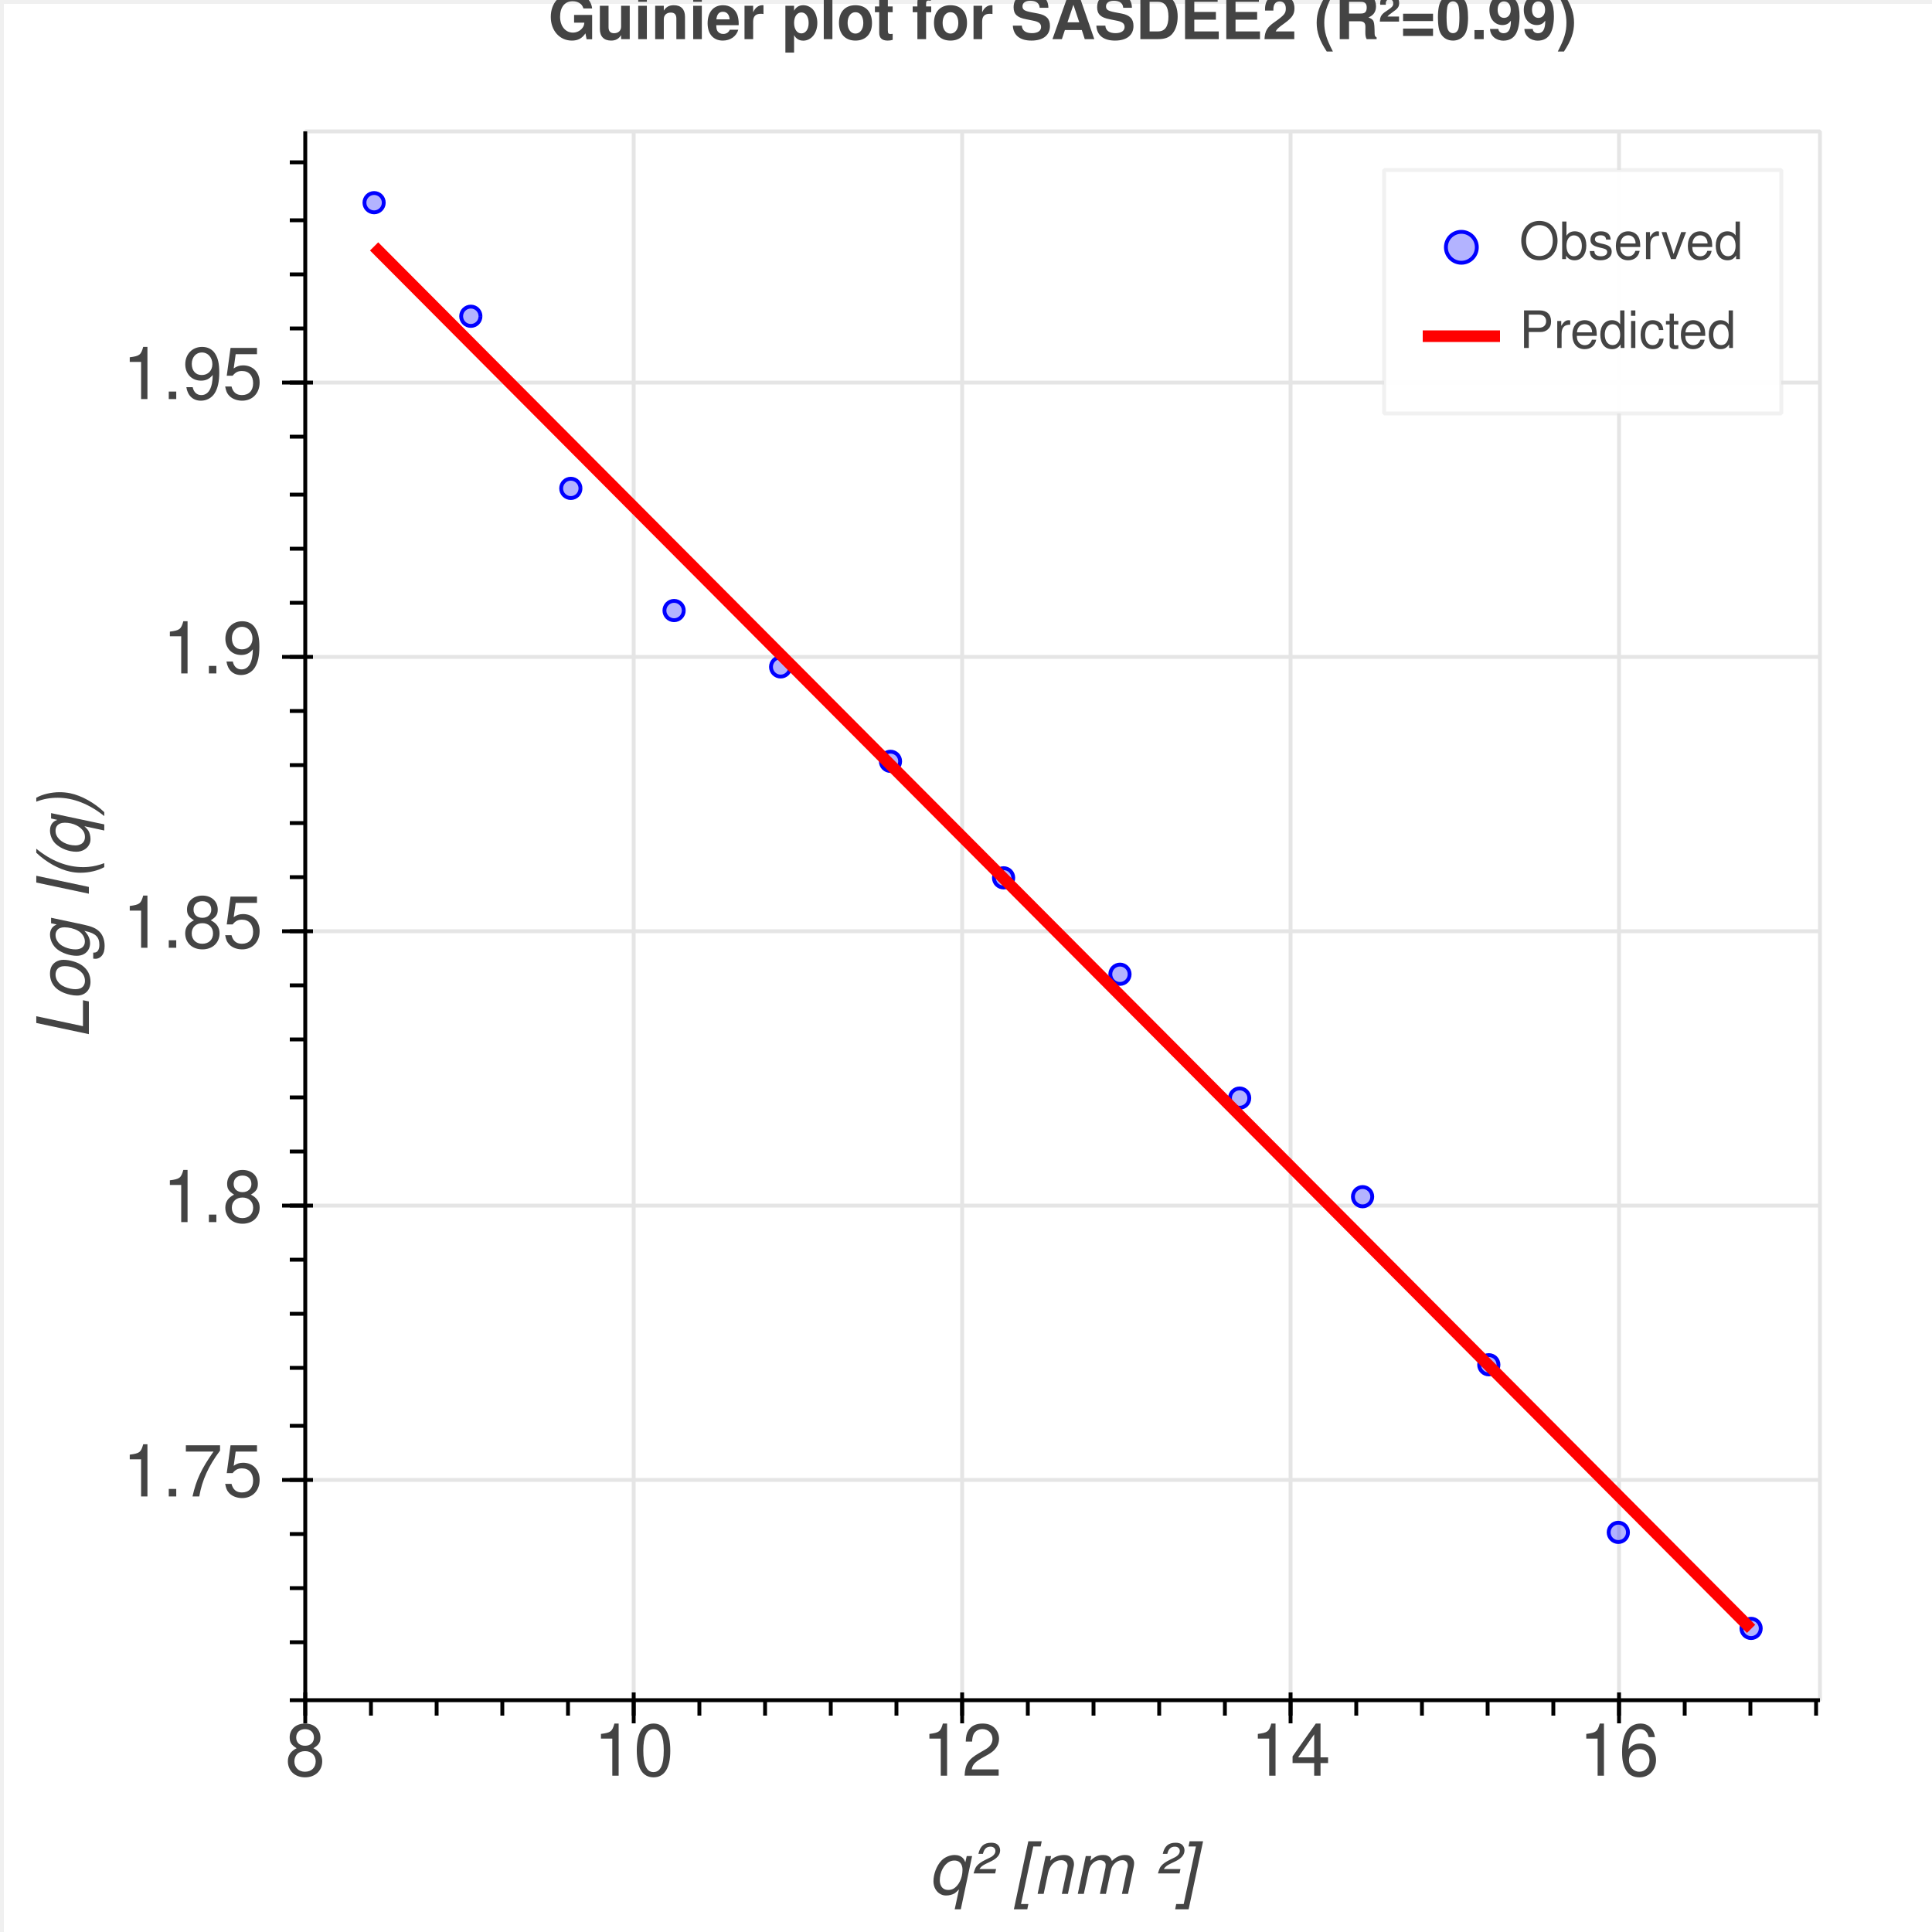
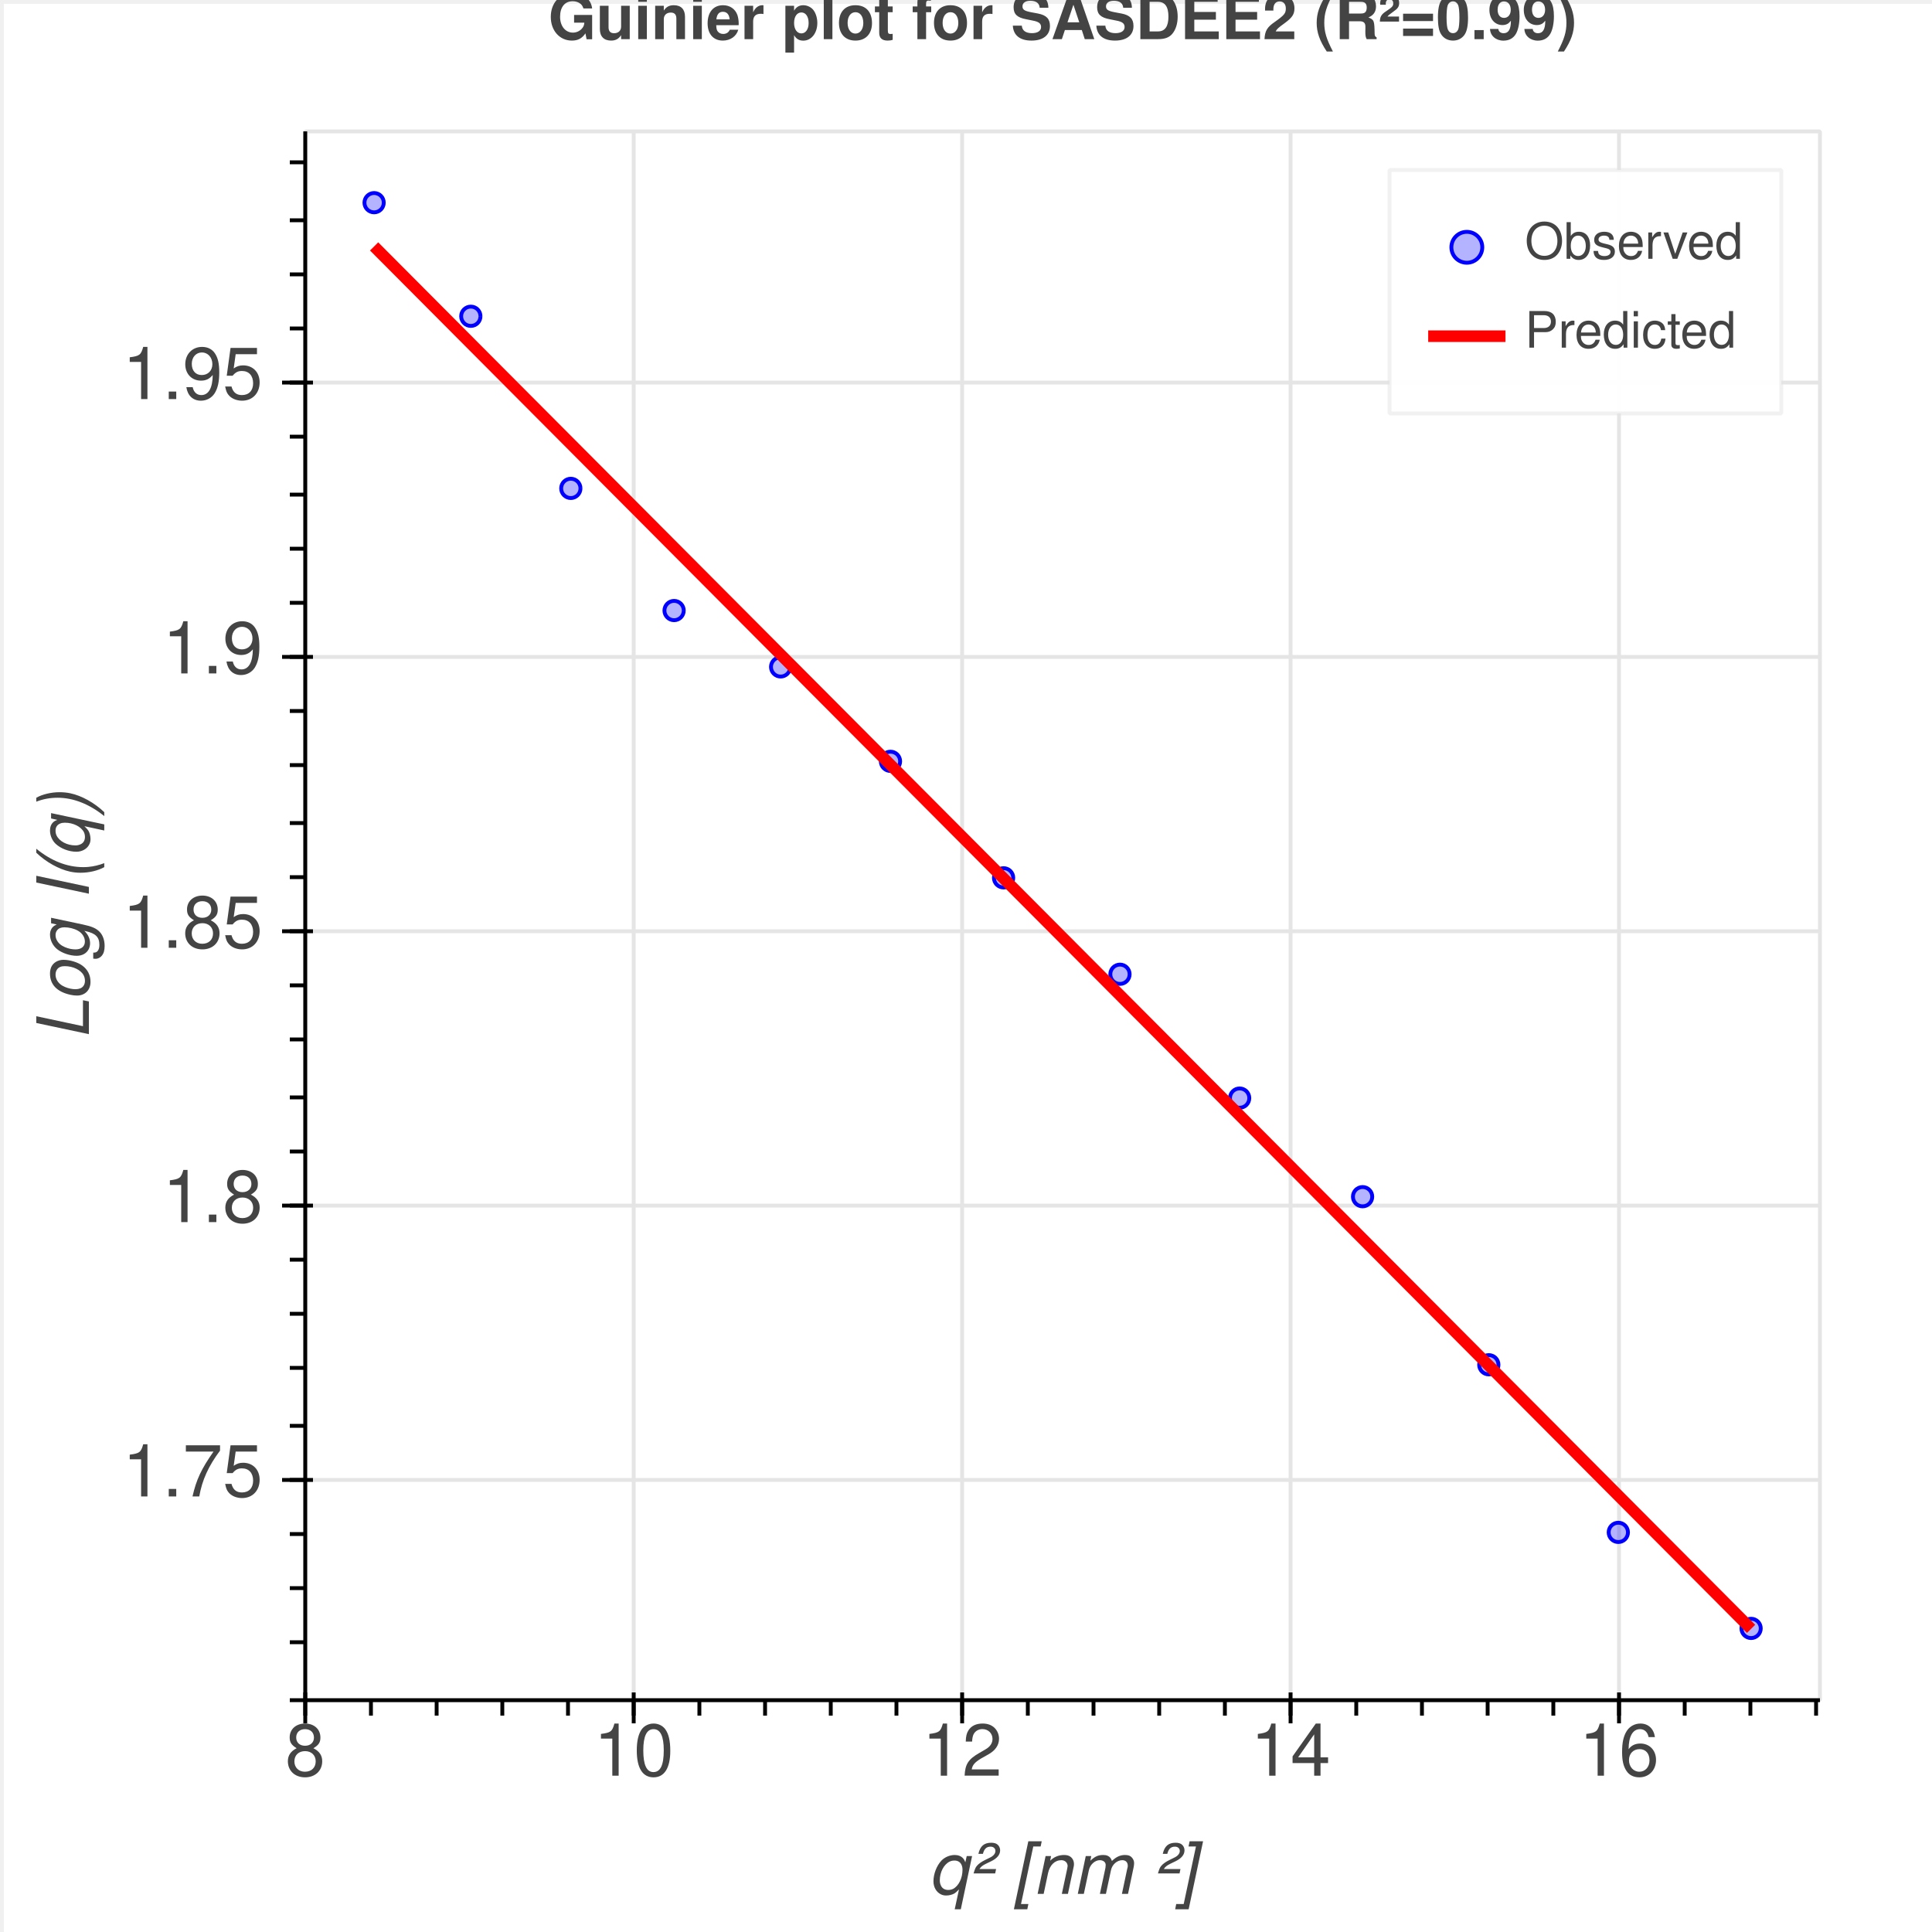
<svg xmlns="http://www.w3.org/2000/svg" version="1.1" width="500" height="500" style="width: 500px; height: 500px;">
  <defs>
-     <clipPath id="icaipiGbTDew">
-       <path fill="none" stroke="none" d=" M 78 33 L 470 33 L 470 439 L 78 439 L 78 33 Z" />
-     </clipPath>
-     <clipPath id="LuVBqbxEtCOn">
-       <path fill="none" stroke="none" d=" M 78 33 L 470 33 L 470 439 L 78 439 L 78 33 Z" />
-     </clipPath>
-     <clipPath id="ToOiHixbUamv">
-       <path fill="none" stroke="none" d=" M 78 33 L 470 33 L 470 439 L 78 439 L 78 33 Z" />
-     </clipPath>
-     <clipPath id="TNZGeqzuqUFW">
-       <path fill="none" stroke="none" d=" M 78 33 L 470 33 L 470 439 L 78 439 L 78 33 Z" />
-     </clipPath>
-     <clipPath id="VuXaDnlKXOIu">
-       <path fill="none" stroke="none" d=" M 78 33 L 470 33 L 470 439 L 78 439 L 78 33 Z" />
-     </clipPath>
-     <clipPath id="UcXerIralGiC">
-       <path fill="none" stroke="none" d=" M 78 33 L 470 33 L 470 439 L 78 439 L 78 33 Z" />
-     </clipPath>
-     <clipPath id="EpomnTIzbqHS">
-       <path fill="none" stroke="none" d=" M 78 33 L 470 33 L 470 439 L 78 439 L 78 33 Z" />
-     </clipPath>
-     <clipPath id="tMQmmbUMNGcC">
-       <path fill="none" stroke="none" d=" M 78 33 L 470 33 L 470 439 L 78 439 L 78 33 Z" />
-     </clipPath>
-     <clipPath id="RgwuVirWagky">
-       <path fill="none" stroke="none" d=" M 78 33 L 470 33 L 470 439 L 78 439 L 78 33 Z" />
-     </clipPath>
-     <clipPath id="rTmdKANlsJvk">
-       <path fill="none" stroke="none" d=" M 78 33 L 470 33 L 470 439 L 78 439 L 78 33 Z" />
-     </clipPath>
-     <clipPath id="UCraBXcoehxN">
-       <path fill="none" stroke="none" d=" M 78 33 L 470 33 L 470 439 L 78 439 L 78 33 Z" />
-     </clipPath>
-     <clipPath id="qZmsguMadXAM">
+     <clipPath id="siWrJwxKSODc">
+       <path fill="none" stroke="none" d=" M 78 33 L 470 33 L 470 439 L 78 439 L 78 33 Z" />
+     </clipPath>
+     <clipPath id="PVyVrpOAXJui">
+       <path fill="none" stroke="none" d=" M 78 33 L 470 33 L 470 439 L 78 439 L 78 33 Z" />
+     </clipPath>
+     <clipPath id="HZGnTDUIFAcw">
+       <path fill="none" stroke="none" d=" M 78 33 L 470 33 L 470 439 L 78 439 L 78 33 Z" />
+     </clipPath>
+     <clipPath id="KbkEsMegSOVM">
+       <path fill="none" stroke="none" d=" M 78 33 L 470 33 L 470 439 L 78 439 L 78 33 Z" />
+     </clipPath>
+     <clipPath id="HNoTxnibOnLx">
+       <path fill="none" stroke="none" d=" M 78 33 L 470 33 L 470 439 L 78 439 L 78 33 Z" />
+     </clipPath>
+     <clipPath id="LLDucISCTkan">
+       <path fill="none" stroke="none" d=" M 78 33 L 470 33 L 470 439 L 78 439 L 78 33 Z" />
+     </clipPath>
+     <clipPath id="pXXmKVlgXbCR">
+       <path fill="none" stroke="none" d=" M 78 33 L 470 33 L 470 439 L 78 439 L 78 33 Z" />
+     </clipPath>
+     <clipPath id="NMtpFVTaJCTb">
+       <path fill="none" stroke="none" d=" M 78 33 L 470 33 L 470 439 L 78 439 L 78 33 Z" />
+     </clipPath>
+     <clipPath id="VaacFrMgcQQm">
+       <path fill="none" stroke="none" d=" M 78 33 L 470 33 L 470 439 L 78 439 L 78 33 Z" />
+     </clipPath>
+     <clipPath id="VFfeHpkZdVBx">
+       <path fill="none" stroke="none" d=" M 78 33 L 470 33 L 470 439 L 78 439 L 78 33 Z" />
+     </clipPath>
+     <clipPath id="NzlbdXHGEgSz">
+       <path fill="none" stroke="none" d=" M 78 33 L 470 33 L 470 439 L 78 439 L 78 33 Z" />
+     </clipPath>
+     <clipPath id="tqVQonsuRxmQ">
      <path fill="none" stroke="none" d=" M 78 33 L 470 33 L 470 439 L 78 439 L 78 33 Z" />
    </clipPath>
  </defs>
  <g transform="scale(1,1) translate(0.5,0.5) scale(1,1) translate(0.5,0.5)">
    <rect fill="#ffffff" stroke="none" x="0" y="0" width="500" height="500" />
    <rect fill="#FFFFFF" stroke="none" x="78" y="33" width="392" height="406" />
    <rect fill="#ffffff" stroke="none" x="78" y="33" width="392" height="406" />
    <g>
      <rect fill="none" stroke="#e5e5e5" x="78" y="33" width="392" height="406" stroke-linejoin="bevel" stroke-miterlimit="10" />
    </g>
-     <g clip-path="url(#EpomnTIzbqHS)">
+     <g clip-path="url(#pXXmKVlgXbCR)">
      <g>
        <g>
          <path fill="none" stroke="#e5e5e5" paint-order="fill stroke markers" d=" M 78 439 L 78 33" stroke-linejoin="bevel" stroke-miterlimit="10" />
          <path fill="none" stroke="#e5e5e5" paint-order="fill stroke markers" d=" M 163 439 L 163 33" stroke-linejoin="bevel" stroke-miterlimit="10" />
          <path fill="none" stroke="#e5e5e5" paint-order="fill stroke markers" d=" M 248 439 L 248 33" stroke-linejoin="bevel" stroke-miterlimit="10" />
          <path fill="none" stroke="#e5e5e5" paint-order="fill stroke markers" d=" M 333 439 L 333 33" stroke-linejoin="bevel" stroke-miterlimit="10" />
          <path fill="none" stroke="#e5e5e5" paint-order="fill stroke markers" d=" M 418 439 L 418 33" stroke-linejoin="bevel" stroke-miterlimit="10" />
        </g>
      </g>
    </g>
-     <g clip-path="url(#tMQmmbUMNGcC)">
+     <g clip-path="url(#NMtpFVTaJCTb)">
      <g>
        <g>
          <path fill="none" stroke="#e5e5e5" paint-order="fill stroke markers" d=" M 78 382 L 470 382" stroke-linejoin="bevel" stroke-miterlimit="10" />
          <path fill="none" stroke="#e5e5e5" paint-order="fill stroke markers" d=" M 78 311 L 470 311" stroke-linejoin="bevel" stroke-miterlimit="10" />
          <path fill="none" stroke="#e5e5e5" paint-order="fill stroke markers" d=" M 78 240 L 470 240" stroke-linejoin="bevel" stroke-miterlimit="10" />
          <path fill="none" stroke="#e5e5e5" paint-order="fill stroke markers" d=" M 78 169 L 470 169" stroke-linejoin="bevel" stroke-miterlimit="10" />
          <path fill="none" stroke="#e5e5e5" paint-order="fill stroke markers" d=" M 78 98 L 470 98" stroke-linejoin="bevel" stroke-miterlimit="10" />
        </g>
      </g>
    </g>
-     <g clip-path="url(#RgwuVirWagky)">
+     <g clip-path="url(#VaacFrMgcQQm)">
      <g>
        <g>
          <path fill="none" stroke="none" />
          <path fill="blue" stroke="blue" paint-order="fill stroke markers" d=" M 98.318 51.455 A 2.5 2.5 0 1 1 98.318 51.452" fill-opacity="0.3" stroke-linejoin="bevel" stroke-miterlimit="10" />
          <path fill="blue" stroke="blue" paint-order="fill stroke markers" d=" M 123.348 80.848 A 2.5 2.5 0 1 1 123.348 80.846" fill-opacity="0.3" stroke-linejoin="bevel" stroke-miterlimit="10" />
          <path fill="blue" stroke="blue" paint-order="fill stroke markers" d=" M 149.227 125.394 A 2.5 2.5 0 1 1 149.227 125.391" fill-opacity="0.3" stroke-linejoin="bevel" stroke-miterlimit="10" />
          <path fill="blue" stroke="blue" paint-order="fill stroke markers" d=" M 175.955 157.008 A 2.5 2.5 0 1 1 175.955 157.006" fill-opacity="0.3" stroke-linejoin="bevel" stroke-miterlimit="10" />
          <path fill="blue" stroke="blue" paint-order="fill stroke markers" d=" M 203.53 171.596 A 2.5 2.5 0 1 1 203.53 171.593" fill-opacity="0.3" stroke-linejoin="bevel" stroke-miterlimit="10" />
          <path fill="blue" stroke="blue" paint-order="fill stroke markers" d=" M 231.955 196.031 A 2.5 2.5 0 1 1 231.955 196.028" fill-opacity="0.3" stroke-linejoin="bevel" stroke-miterlimit="10" />
          <path fill="blue" stroke="blue" paint-order="fill stroke markers" d=" M 261.227 226.184 A 2.5 2.5 0 1 1 261.227 226.181" fill-opacity="0.3" stroke-linejoin="bevel" stroke-miterlimit="10" />
          <path fill="blue" stroke="blue" paint-order="fill stroke markers" d=" M 291.348 251.136 A 2.5 2.5 0 1 1 291.348 251.134" fill-opacity="0.3" stroke-linejoin="bevel" stroke-miterlimit="10" />
          <path fill="blue" stroke="blue" paint-order="fill stroke markers" d=" M 322.318 283.187 A 2.5 2.5 0 1 1 322.318 283.185" fill-opacity="0.3" stroke-linejoin="bevel" stroke-miterlimit="10" />
          <path fill="blue" stroke="blue" paint-order="fill stroke markers" d=" M 354.136 308.704 A 2.5 2.5 0 1 1 354.136 308.702" fill-opacity="0.3" stroke-linejoin="bevel" stroke-miterlimit="10" />
          <path fill="blue" stroke="blue" paint-order="fill stroke markers" d=" M 386.803 352.2 A 2.5 2.5 0 1 1 386.803 352.197" fill-opacity="0.3" stroke-linejoin="bevel" stroke-miterlimit="10" />
          <path fill="blue" stroke="blue" paint-order="fill stroke markers" d=" M 420.318 395.578 A 2.5 2.5 0 1 1 420.318 395.575" fill-opacity="0.3" stroke-linejoin="bevel" stroke-miterlimit="10" />
          <path fill="blue" stroke="blue" paint-order="fill stroke markers" d=" M 454.682 420.431 A 2.5 2.5 0 1 1 454.682 420.429" fill-opacity="0.3" stroke-linejoin="bevel" stroke-miterlimit="10" />
        </g>
      </g>
    </g>
-     <g clip-path="url(#rTmdKANlsJvk)">
+     <g clip-path="url(#VFfeHpkZdVBx)">
      <g>
        <g>
          <path fill="none" stroke="none" />
          <path fill="none" stroke="red" paint-order="fill stroke markers" d=" M 95.818 62.772 L 120.848 87.902 L 146.727 113.883 L 173.455 140.716 L 201.03 168.4 L 229.455 196.937 L 258.727 226.326 L 288.848 256.566 L 319.818 287.658 L 351.636 319.602 L 384.303 352.398 L 417.818 386.046 L 452.182 420.545" stroke-linejoin="bevel" stroke-miterlimit="10" stroke-width="3" />
        </g>
      </g>
    </g>
-     <g clip-path="url(#UCraBXcoehxN)">
+     <g clip-path="url(#NzlbdXHGEgSz)">
      <g>
        <g />
        <g>
-           <path fill="#ffffff" stroke="#e5e5e5" paint-order="fill stroke markers" d=" M 357.2 43 L 460 43 L 460 106 L 357.2 106 L 357.2 43 Z" fill-opacity="0.95" stroke-linejoin="bevel" stroke-miterlimit="10" stroke-opacity="0.5" />
-           <text fill="#444444" stroke="none" font-family="helvetica" font-size="10pt" font-style="normal" font-weight="normal" text-decoration="normal" x="392.2" y="63" text-anchor="start" dominant-baseline="central">Observed</text>
-           <path fill="blue" stroke="blue" paint-order="fill stroke markers" d=" M 381.2 63 A 4 4 0 1 1 381.2 62.996" fill-opacity="0.3" stroke-linejoin="bevel" stroke-miterlimit="10" />
-           <text fill="#444444" stroke="none" font-family="helvetica" font-size="10pt" font-style="normal" font-weight="normal" text-decoration="normal" x="392.2" y="86" text-anchor="start" dominant-baseline="central">Predicted</text>
+           <path fill="#ffffff" stroke="#e5e5e5" paint-order="fill stroke markers" d=" M 358.617 43 L 460 43 L 460 106 L 358.617 106 L 358.617 43 Z" fill-opacity="0.95" stroke-linejoin="bevel" stroke-miterlimit="10" stroke-opacity="0.5" />
+           <text fill="#444444" stroke="none" font-family="helvetica" font-size="13px" font-style="normal" font-weight="normal" text-decoration="normal" x="393.617" y="63" text-anchor="start" dominant-baseline="central">Observed</text>
+           <path fill="blue" stroke="blue" paint-order="fill stroke markers" d=" M 382.617 63 A 4 4 0 1 1 382.617 62.996" fill-opacity="0.3" stroke-linejoin="bevel" stroke-miterlimit="10" />
+           <text fill="#444444" stroke="none" font-family="helvetica" font-size="13px" font-style="normal" font-weight="normal" text-decoration="normal" x="393.617" y="86" text-anchor="start" dominant-baseline="central">Predicted</text>
          <g>
-             <path fill="none" stroke="red" paint-order="fill stroke markers" d=" M 367.2 86 L 387.2 86" stroke-linejoin="bevel" stroke-miterlimit="10" stroke-width="3" />
+             <path fill="none" stroke="red" paint-order="fill stroke markers" d=" M 368.617 86 L 388.617 86" stroke-linejoin="bevel" stroke-miterlimit="10" stroke-width="3" />
          </g>
        </g>
      </g>
    </g>
    <g>
      <g fill="#444444">
        <path fill="" stroke="none" d="" />
        <g transform="translate(274,5)">
          <path fill="none" stroke="none" />
          <text fill="" stroke="none" font-family="helvetica" font-size="12pt" font-style="normal" font-weight="bold" text-decoration="normal" x="0" y="0" text-anchor="middle" dominant-baseline="text-before-edge">Guinier plot for SASDEE2 (R²=0.99)</text>
        </g>
      </g>
    </g>
    <g />
    <g>
      <g fill="#444444">
        <path fill="none" stroke="black" paint-order="fill stroke markers" d=" M 78 439 L 470 439" stroke-linejoin="bevel" stroke-miterlimit="10" />
        <path fill="none" stroke="black" paint-order="fill stroke markers" d=" M 78 445 L 78 437" stroke-linejoin="bevel" stroke-miterlimit="10" />
        <path fill="none" stroke="black" paint-order="fill stroke markers" d=" M 163 445 L 163 437" stroke-linejoin="bevel" stroke-miterlimit="10" />
        <path fill="none" stroke="black" paint-order="fill stroke markers" d=" M 248 445 L 248 437" stroke-linejoin="bevel" stroke-miterlimit="10" />
        <path fill="none" stroke="black" paint-order="fill stroke markers" d=" M 333 445 L 333 437" stroke-linejoin="bevel" stroke-miterlimit="10" />
        <path fill="none" stroke="black" paint-order="fill stroke markers" d=" M 418 445 L 418 437" stroke-linejoin="bevel" stroke-miterlimit="10" />
        <path fill="none" stroke="black" paint-order="fill stroke markers" d=" M 78 443 L 78 439" stroke-linejoin="bevel" stroke-miterlimit="10" />
        <path fill="none" stroke="black" paint-order="fill stroke markers" d=" M 95 443 L 95 439" stroke-linejoin="bevel" stroke-miterlimit="10" />
        <path fill="none" stroke="black" paint-order="fill stroke markers" d=" M 112 443 L 112 439" stroke-linejoin="bevel" stroke-miterlimit="10" />
        <path fill="none" stroke="black" paint-order="fill stroke markers" d=" M 129 443 L 129 439" stroke-linejoin="bevel" stroke-miterlimit="10" />
        <path fill="none" stroke="black" paint-order="fill stroke markers" d=" M 146 443 L 146 439" stroke-linejoin="bevel" stroke-miterlimit="10" />
        <path fill="none" stroke="black" paint-order="fill stroke markers" d=" M 163 443 L 163 439" stroke-linejoin="bevel" stroke-miterlimit="10" />
        <path fill="none" stroke="black" paint-order="fill stroke markers" d=" M 180 443 L 180 439" stroke-linejoin="bevel" stroke-miterlimit="10" />
        <path fill="none" stroke="black" paint-order="fill stroke markers" d=" M 197 443 L 197 439" stroke-linejoin="bevel" stroke-miterlimit="10" />
        <path fill="none" stroke="black" paint-order="fill stroke markers" d=" M 214 443 L 214 439" stroke-linejoin="bevel" stroke-miterlimit="10" />
        <path fill="none" stroke="black" paint-order="fill stroke markers" d=" M 231 443 L 231 439" stroke-linejoin="bevel" stroke-miterlimit="10" />
        <path fill="none" stroke="black" paint-order="fill stroke markers" d=" M 248 443 L 248 439" stroke-linejoin="bevel" stroke-miterlimit="10" />
        <path fill="none" stroke="black" paint-order="fill stroke markers" d=" M 265 443 L 265 439" stroke-linejoin="bevel" stroke-miterlimit="10" />
        <path fill="none" stroke="black" paint-order="fill stroke markers" d=" M 282 443 L 282 439" stroke-linejoin="bevel" stroke-miterlimit="10" />
        <path fill="none" stroke="black" paint-order="fill stroke markers" d=" M 299 443 L 299 439" stroke-linejoin="bevel" stroke-miterlimit="10" />
        <path fill="none" stroke="black" paint-order="fill stroke markers" d=" M 316 443 L 316 439" stroke-linejoin="bevel" stroke-miterlimit="10" />
        <path fill="none" stroke="black" paint-order="fill stroke markers" d=" M 333 443 L 333 439" stroke-linejoin="bevel" stroke-miterlimit="10" />
        <path fill="none" stroke="black" paint-order="fill stroke markers" d=" M 350 443 L 350 439" stroke-linejoin="bevel" stroke-miterlimit="10" />
        <path fill="none" stroke="black" paint-order="fill stroke markers" d=" M 367 443 L 367 439" stroke-linejoin="bevel" stroke-miterlimit="10" />
        <path fill="none" stroke="black" paint-order="fill stroke markers" d=" M 384 443 L 384 439" stroke-linejoin="bevel" stroke-miterlimit="10" />
        <path fill="none" stroke="black" paint-order="fill stroke markers" d=" M 401 443 L 401 439" stroke-linejoin="bevel" stroke-miterlimit="10" />
        <path fill="none" stroke="black" paint-order="fill stroke markers" d=" M 418 443 L 418 439" stroke-linejoin="bevel" stroke-miterlimit="10" />
        <path fill="none" stroke="black" paint-order="fill stroke markers" d=" M 435 443 L 435 439" stroke-linejoin="bevel" stroke-miterlimit="10" />
        <path fill="none" stroke="black" paint-order="fill stroke markers" d=" M 452 443 L 452 439" stroke-linejoin="bevel" stroke-miterlimit="10" />
        <path fill="" stroke="black" paint-order="fill stroke markers" d=" M 469 443 L 469 439" stroke-linejoin="bevel" stroke-miterlimit="10" />
        <g transform="translate(78,450) rotate(0,0,0)">
          <text fill="" stroke="none" font-family="helvetica" font-size="14pt" font-style="normal" font-weight="normal" text-decoration="normal" x="0" y="0" text-anchor="middle" dominant-baseline="hanging">8</text>
          <g transform="rotate(0,0,0) translate(-78,-450) translate(163,450) rotate(0,0,0)">
            <text fill="" stroke="none" font-family="helvetica" font-size="14pt" font-style="normal" font-weight="normal" text-decoration="normal" x="0" y="0" text-anchor="middle" dominant-baseline="hanging">10</text>
            <g transform="rotate(0,0,0) translate(-163,-450) translate(248,450) rotate(0,0,0)">
              <text fill="" stroke="none" font-family="helvetica" font-size="14pt" font-style="normal" font-weight="normal" text-decoration="normal" x="0" y="0" text-anchor="middle" dominant-baseline="hanging">12</text>
              <g transform="rotate(0,0,0) translate(-248,-450) translate(333,450) rotate(0,0,0)">
                <text fill="" stroke="none" font-family="helvetica" font-size="14pt" font-style="normal" font-weight="normal" text-decoration="normal" x="0" y="0" text-anchor="middle" dominant-baseline="hanging">14</text>
                <g transform="rotate(0,0,0) translate(-333,-450) translate(418,450) rotate(0,0,0)">
                  <text fill="" stroke="none" font-family="helvetica" font-size="14pt" font-style="normal" font-weight="normal" text-decoration="normal" x="0" y="0" text-anchor="middle" dominant-baseline="hanging">16</text>
                  <g transform="rotate(0,0,0) translate(-418,-450) translate(274,477) rotate(0,0,0)">
                    <text fill="" stroke="none" font-family="helvetica" font-size="14pt" font-style="italic" font-weight="normal" text-decoration="normal" x="0" y="0" text-anchor="middle" dominant-baseline="hanging">q² [nm ²]</text>
                    <g transform="rotate(0,0,0) translate(-274,-477)" />
                  </g>
                </g>
              </g>
            </g>
          </g>
        </g>
      </g>
    </g>
    <g>
      <g fill="#444444">
        <path fill="none" stroke="black" paint-order="fill stroke markers" d=" M 78 439 L 78 33" stroke-linejoin="bevel" stroke-miterlimit="10" />
        <path fill="none" stroke="black" paint-order="fill stroke markers" d=" M 72 382 L 80 382" stroke-linejoin="bevel" stroke-miterlimit="10" />
        <path fill="none" stroke="black" paint-order="fill stroke markers" d=" M 72 311 L 80 311" stroke-linejoin="bevel" stroke-miterlimit="10" />
        <path fill="none" stroke="black" paint-order="fill stroke markers" d=" M 72 240 L 80 240" stroke-linejoin="bevel" stroke-miterlimit="10" />
        <path fill="none" stroke="black" paint-order="fill stroke markers" d=" M 72 169 L 80 169" stroke-linejoin="bevel" stroke-miterlimit="10" />
        <path fill="none" stroke="black" paint-order="fill stroke markers" d=" M 72 98 L 80 98" stroke-linejoin="bevel" stroke-miterlimit="10" />
        <path fill="none" stroke="black" paint-order="fill stroke markers" d=" M 74 396 L 78 396" stroke-linejoin="bevel" stroke-miterlimit="10" />
        <path fill="none" stroke="black" paint-order="fill stroke markers" d=" M 74 410 L 78 410" stroke-linejoin="bevel" stroke-miterlimit="10" />
        <path fill="none" stroke="black" paint-order="fill stroke markers" d=" M 74 424 L 78 424" stroke-linejoin="bevel" stroke-miterlimit="10" />
        <path fill="none" stroke="black" paint-order="fill stroke markers" d=" M 74 439 L 78 439" stroke-linejoin="bevel" stroke-miterlimit="10" />
        <path fill="none" stroke="black" paint-order="fill stroke markers" d=" M 74 382 L 78 382" stroke-linejoin="bevel" stroke-miterlimit="10" />
        <path fill="none" stroke="black" paint-order="fill stroke markers" d=" M 74 368 L 78 368" stroke-linejoin="bevel" stroke-miterlimit="10" />
        <path fill="none" stroke="black" paint-order="fill stroke markers" d=" M 74 353 L 78 353" stroke-linejoin="bevel" stroke-miterlimit="10" />
        <path fill="none" stroke="black" paint-order="fill stroke markers" d=" M 74 339 L 78 339" stroke-linejoin="bevel" stroke-miterlimit="10" />
        <path fill="none" stroke="black" paint-order="fill stroke markers" d=" M 74 325 L 78 325" stroke-linejoin="bevel" stroke-miterlimit="10" />
        <path fill="none" stroke="black" paint-order="fill stroke markers" d=" M 74 311 L 78 311" stroke-linejoin="bevel" stroke-miterlimit="10" />
        <path fill="none" stroke="black" paint-order="fill stroke markers" d=" M 74 297 L 78 297" stroke-linejoin="bevel" stroke-miterlimit="10" />
        <path fill="none" stroke="black" paint-order="fill stroke markers" d=" M 74 283 L 78 283" stroke-linejoin="bevel" stroke-miterlimit="10" />
        <path fill="none" stroke="black" paint-order="fill stroke markers" d=" M 74 268 L 78 268" stroke-linejoin="bevel" stroke-miterlimit="10" />
        <path fill="none" stroke="black" paint-order="fill stroke markers" d=" M 74 254 L 78 254" stroke-linejoin="bevel" stroke-miterlimit="10" />
        <path fill="none" stroke="black" paint-order="fill stroke markers" d=" M 74 240 L 78 240" stroke-linejoin="bevel" stroke-miterlimit="10" />
        <path fill="none" stroke="black" paint-order="fill stroke markers" d=" M 74 226 L 78 226" stroke-linejoin="bevel" stroke-miterlimit="10" />
        <path fill="none" stroke="black" paint-order="fill stroke markers" d=" M 74 212 L 78 212" stroke-linejoin="bevel" stroke-miterlimit="10" />
        <path fill="none" stroke="black" paint-order="fill stroke markers" d=" M 74 197 L 78 197" stroke-linejoin="bevel" stroke-miterlimit="10" />
        <path fill="none" stroke="black" paint-order="fill stroke markers" d=" M 74 183 L 78 183" stroke-linejoin="bevel" stroke-miterlimit="10" />
        <path fill="none" stroke="black" paint-order="fill stroke markers" d=" M 74 169 L 78 169" stroke-linejoin="bevel" stroke-miterlimit="10" />
        <path fill="none" stroke="black" paint-order="fill stroke markers" d=" M 74 155 L 78 155" stroke-linejoin="bevel" stroke-miterlimit="10" />
        <path fill="none" stroke="black" paint-order="fill stroke markers" d=" M 74 141 L 78 141" stroke-linejoin="bevel" stroke-miterlimit="10" />
        <path fill="none" stroke="black" paint-order="fill stroke markers" d=" M 74 127 L 78 127" stroke-linejoin="bevel" stroke-miterlimit="10" />
        <path fill="none" stroke="black" paint-order="fill stroke markers" d=" M 74 112 L 78 112" stroke-linejoin="bevel" stroke-miterlimit="10" />
        <path fill="none" stroke="black" paint-order="fill stroke markers" d=" M 74 98 L 78 98" stroke-linejoin="bevel" stroke-miterlimit="10" />
        <path fill="none" stroke="black" paint-order="fill stroke markers" d=" M 74 84 L 78 84" stroke-linejoin="bevel" stroke-miterlimit="10" />
        <path fill="none" stroke="black" paint-order="fill stroke markers" d=" M 74 70 L 78 70" stroke-linejoin="bevel" stroke-miterlimit="10" />
        <path fill="none" stroke="black" paint-order="fill stroke markers" d=" M 74 56 L 78 56" stroke-linejoin="bevel" stroke-miterlimit="10" />
        <path fill="" stroke="black" paint-order="fill stroke markers" d=" M 74 41 L 78 41" stroke-linejoin="bevel" stroke-miterlimit="10" />
        <g transform="translate(67,382) rotate(0,0,0)">
          <text fill="" stroke="none" font-family="helvetica" font-size="14pt" font-style="normal" font-weight="normal" text-decoration="normal" x="0" y="0" text-anchor="end" dominant-baseline="central">1.75</text>
          <g transform="rotate(0,0,0) translate(-67,-382) translate(67,311) rotate(0,0,0)">
            <text fill="" stroke="none" font-family="helvetica" font-size="14pt" font-style="normal" font-weight="normal" text-decoration="normal" x="0" y="0" text-anchor="end" dominant-baseline="central">1.8</text>
            <g transform="rotate(0,0,0) translate(-67,-311) translate(67,240) rotate(0,0,0)">
              <text fill="" stroke="none" font-family="helvetica" font-size="14pt" font-style="normal" font-weight="normal" text-decoration="normal" x="0" y="0" text-anchor="end" dominant-baseline="central">1.85</text>
              <g transform="rotate(0,0,0) translate(-67,-240) translate(67,169) rotate(0,0,0)">
                <text fill="" stroke="none" font-family="helvetica" font-size="14pt" font-style="normal" font-weight="normal" text-decoration="normal" x="0" y="0" text-anchor="end" dominant-baseline="central">1.9</text>
                <g transform="rotate(0,0,0) translate(-67,-169) translate(67,98) rotate(0,0,0)">
                  <text fill="" stroke="none" font-family="helvetica" font-size="14pt" font-style="normal" font-weight="normal" text-decoration="normal" x="0" y="0" text-anchor="end" dominant-baseline="central">1.95</text>
                  <g transform="rotate(0,0,0) translate(-67,-98) translate(22,236) rotate(-90,0,0)">
                    <text fill="" stroke="none" font-family="helvetica" font-size="14pt" font-style="italic" font-weight="normal" text-decoration="normal" x="0" y="0" text-anchor="middle" dominant-baseline="alphabetic">Log I(q)</text>
                    <g transform="rotate(90,0,0) translate(-22,-236)" />
                  </g>
                </g>
              </g>
            </g>
          </g>
        </g>
      </g>
    </g>
-     <g clip-path="url(#qZmsguMadXAM)">
+     <g clip-path="url(#tqVQonsuRxmQ)">
      <g />
    </g>
  </g>
</svg>
